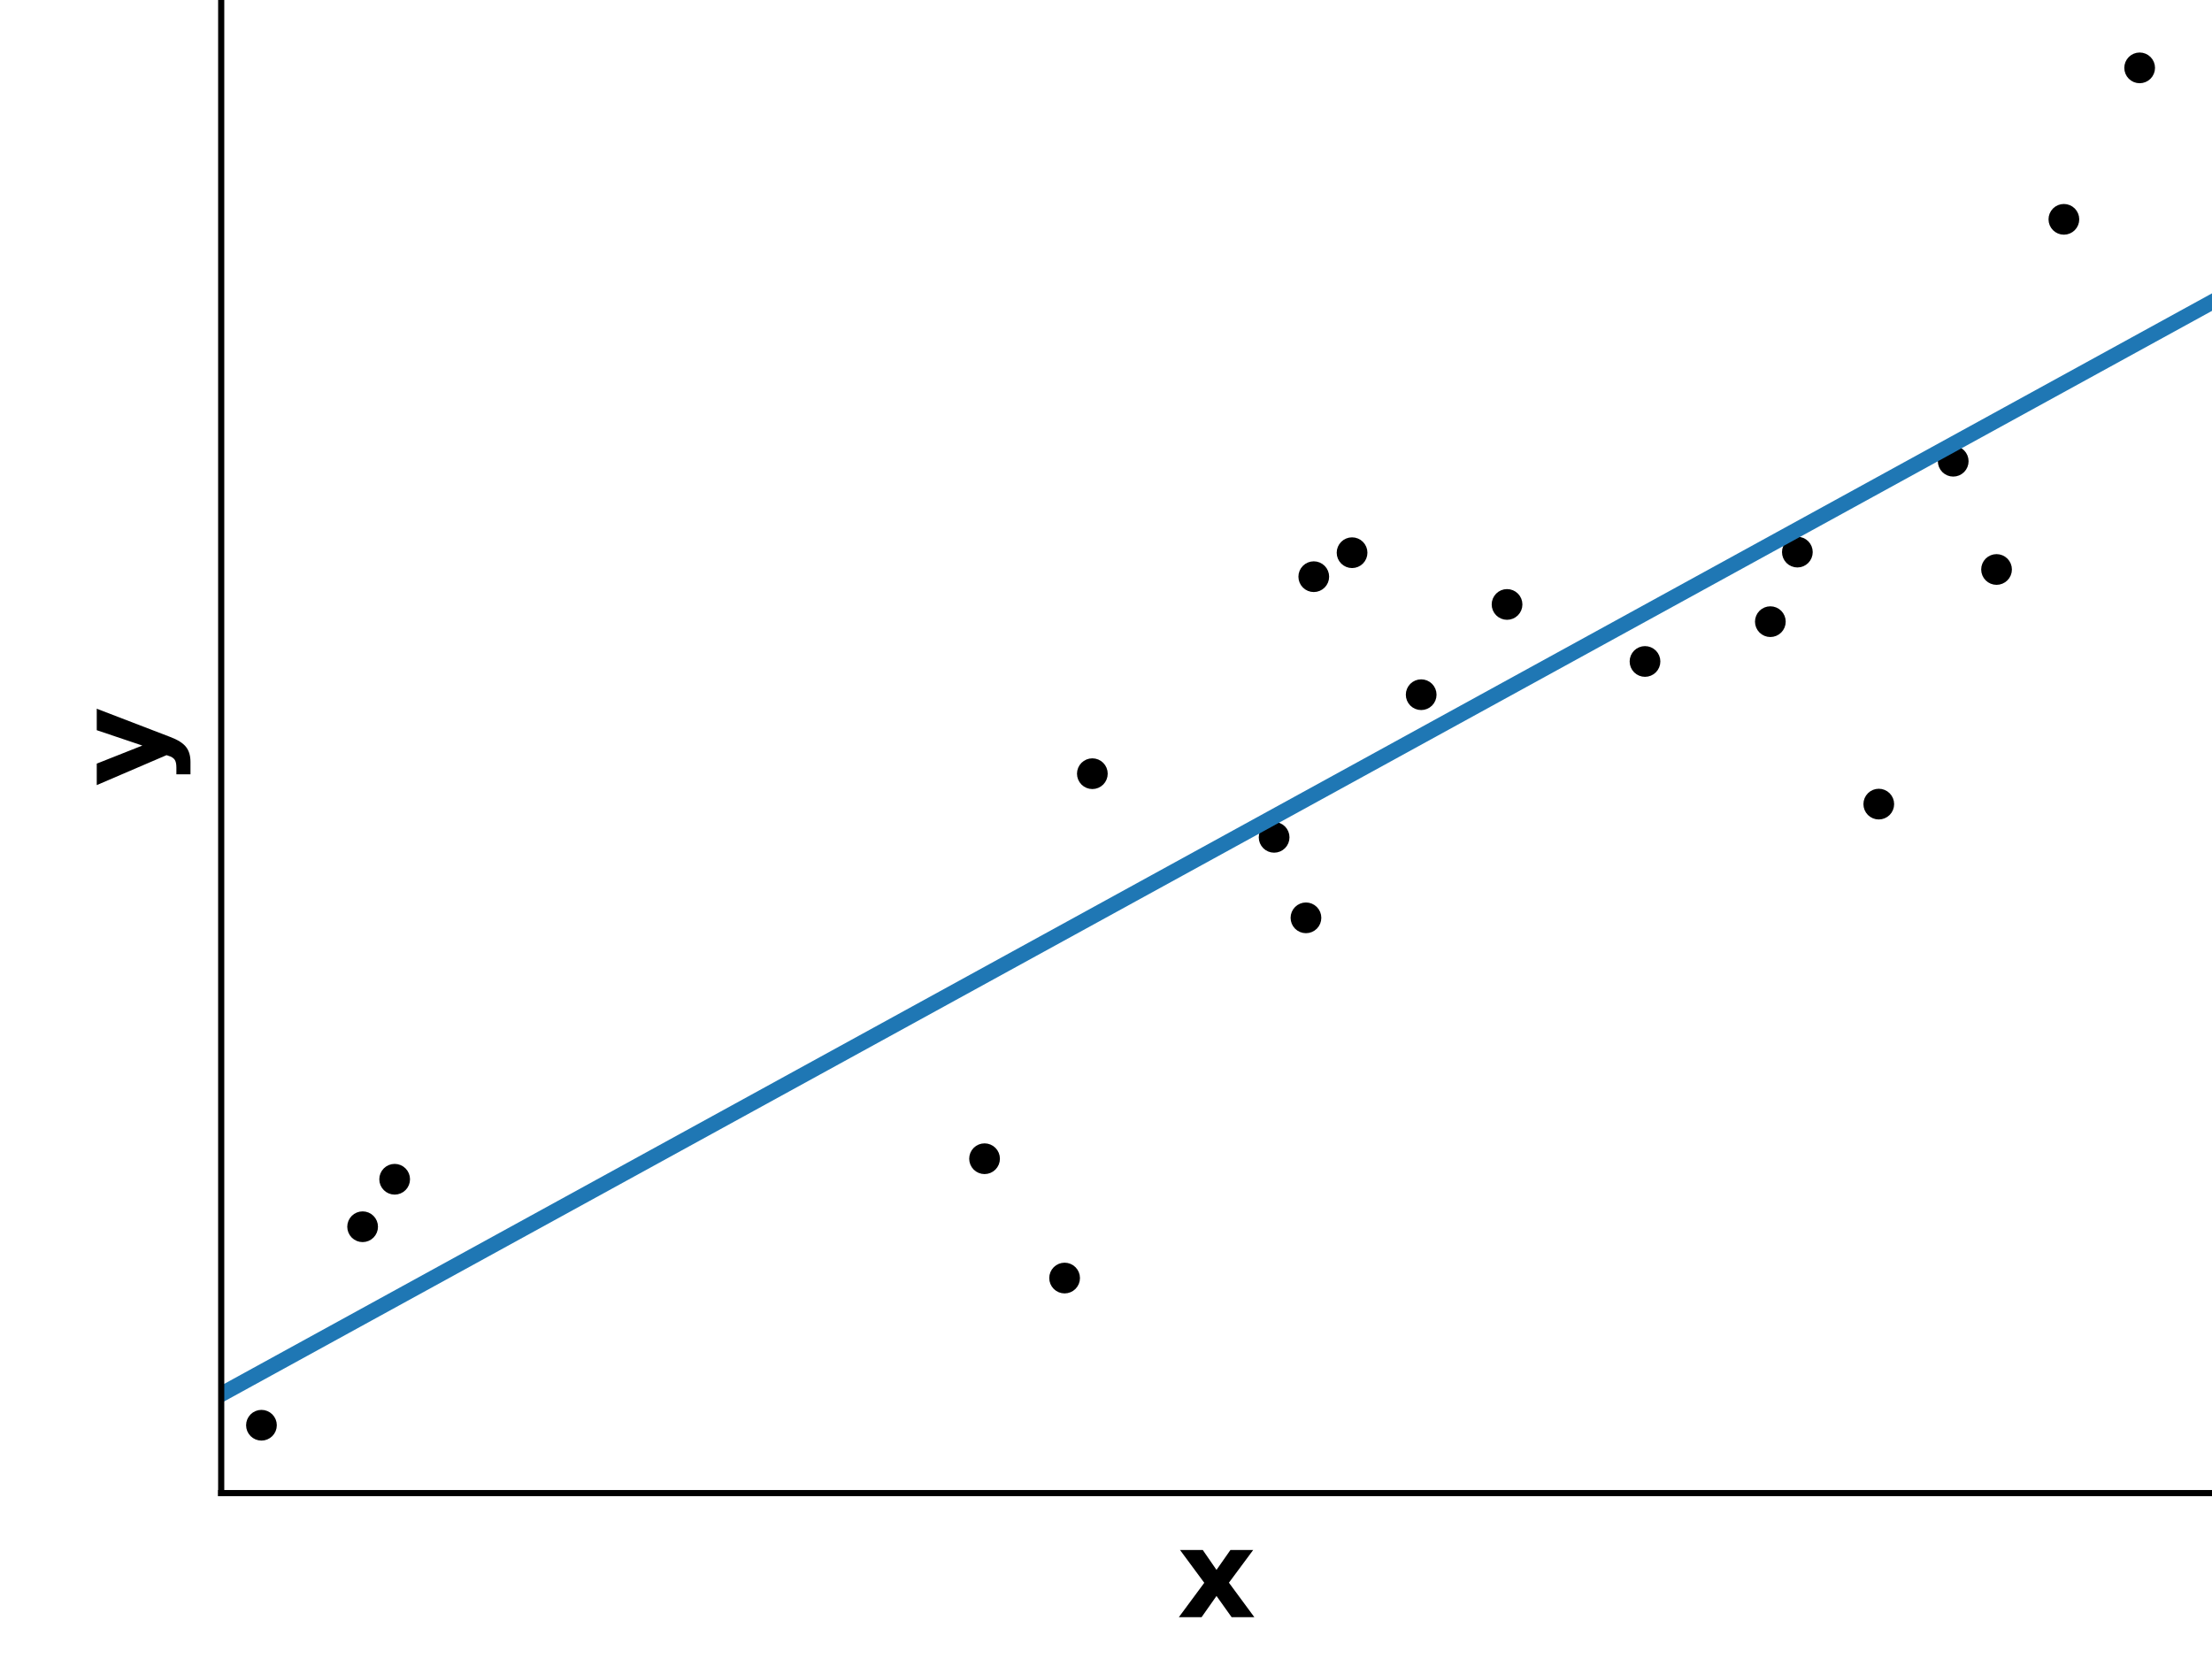
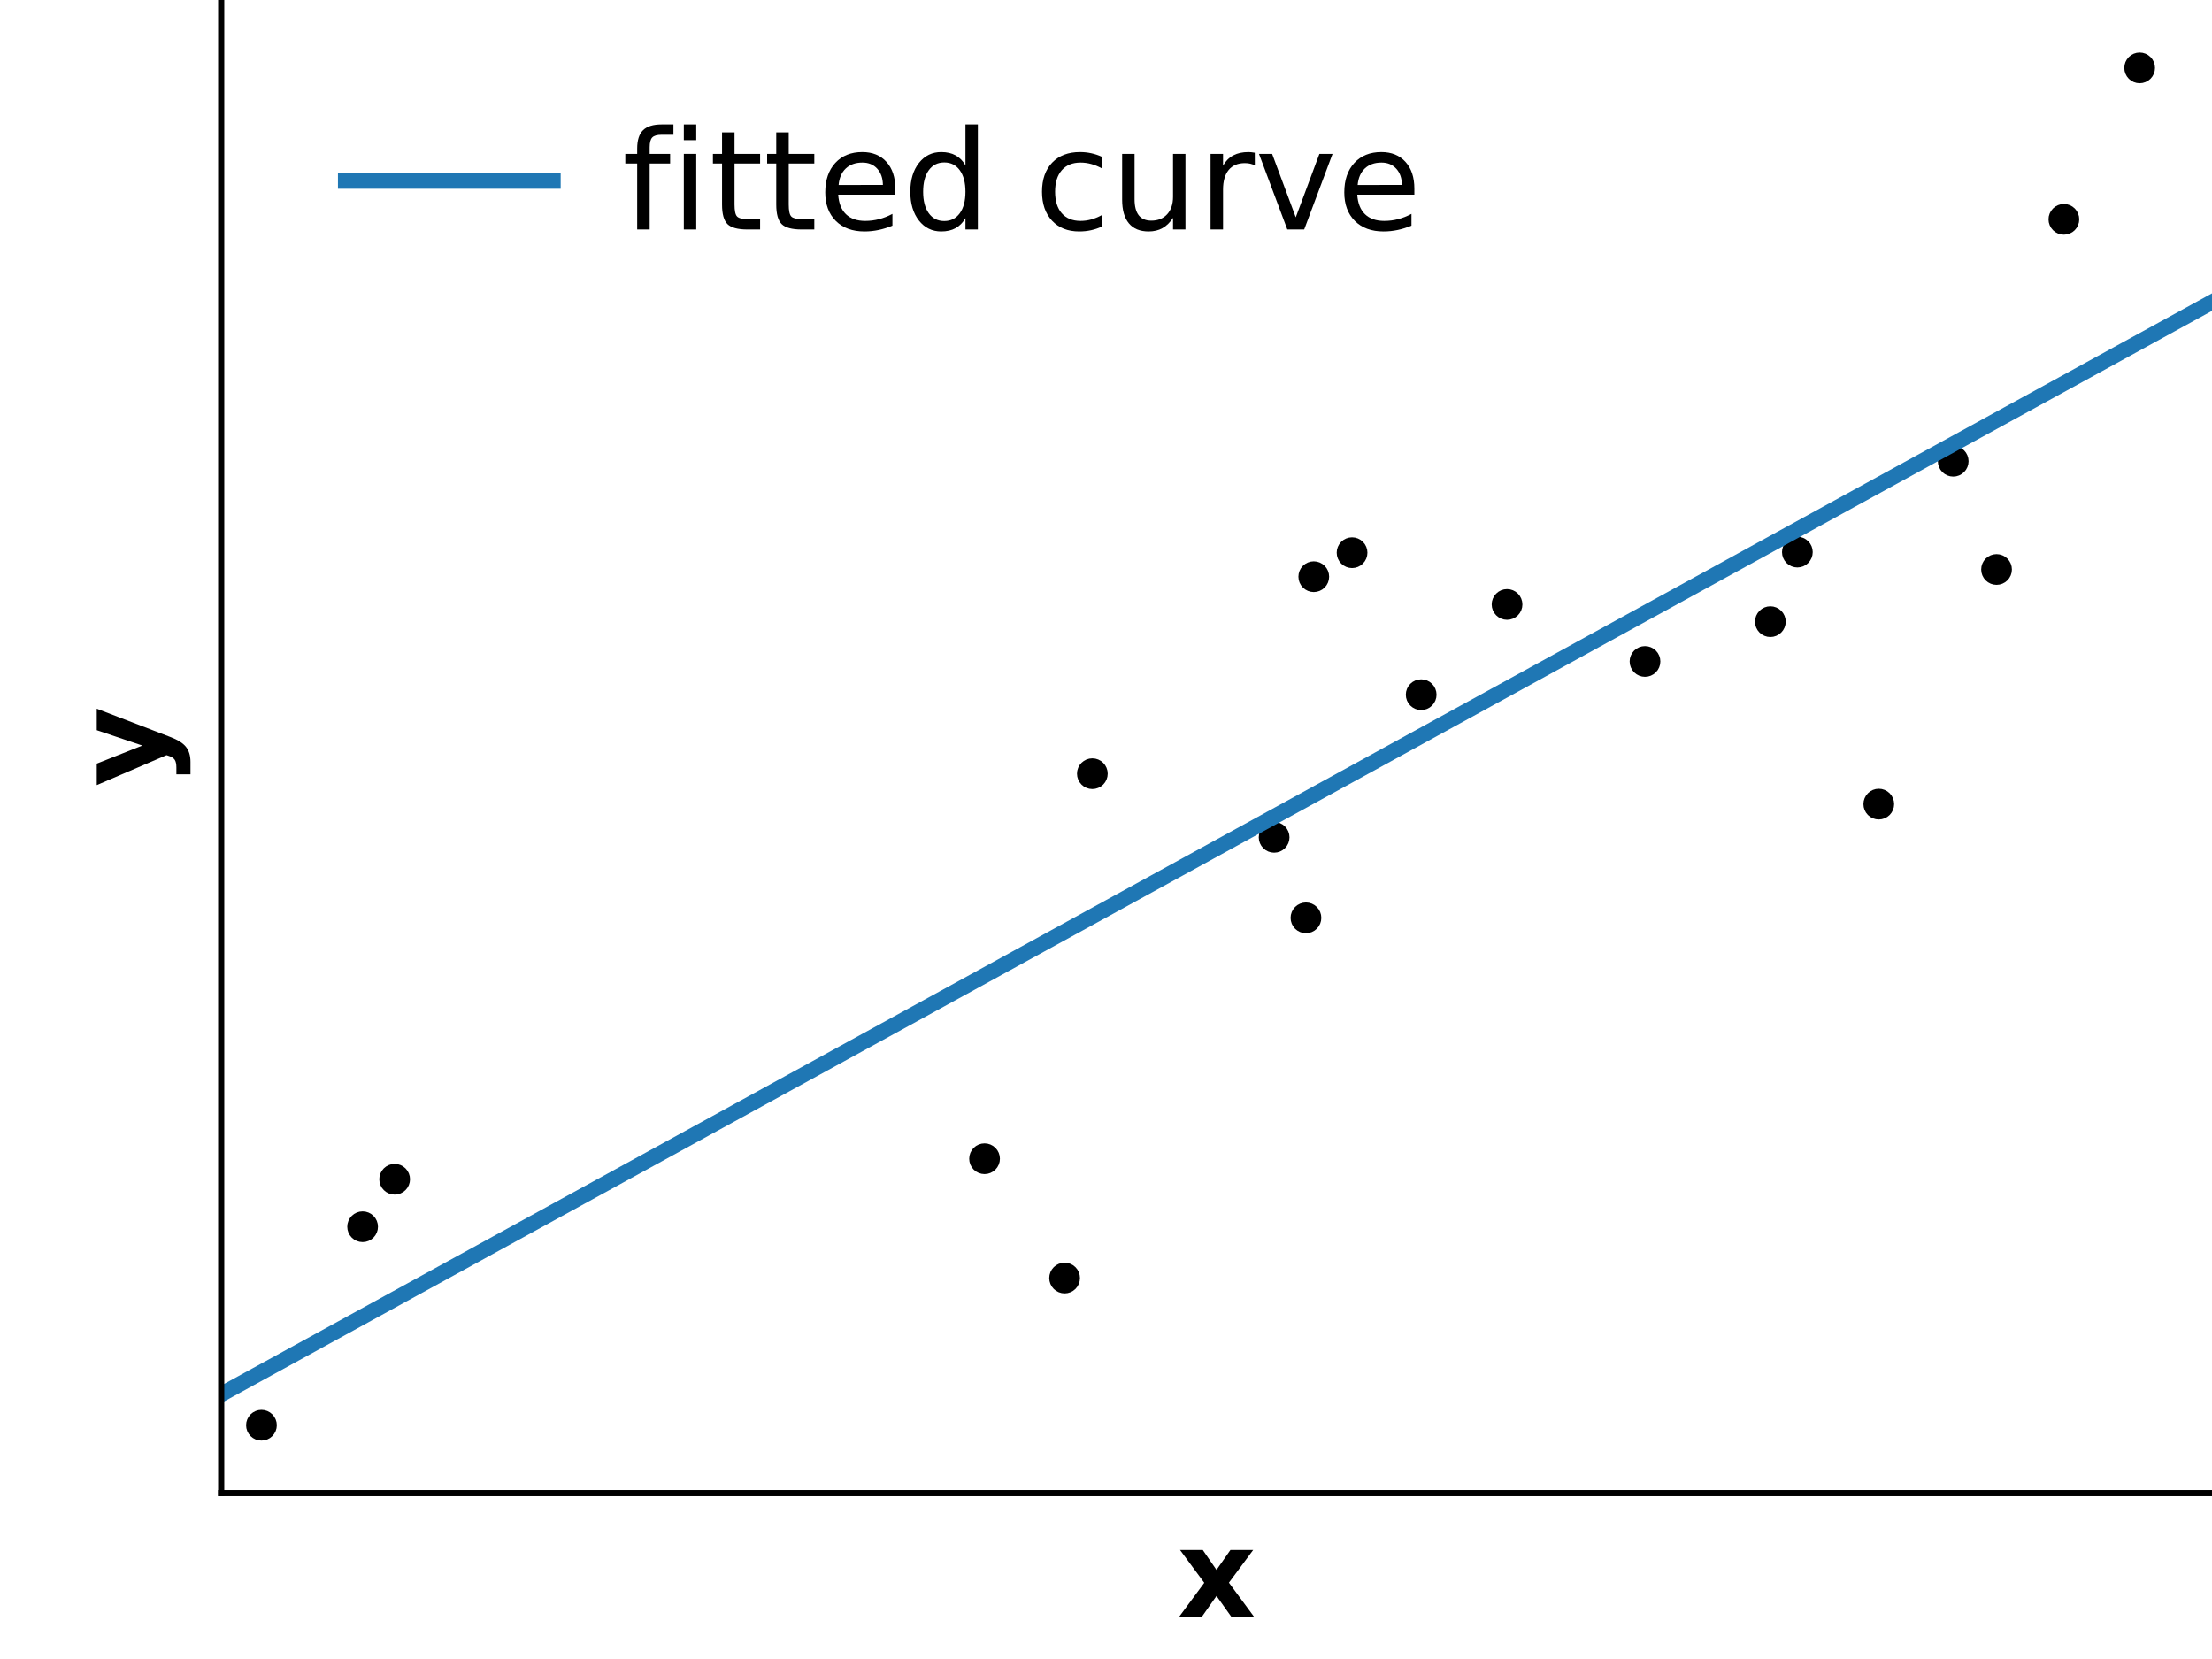
<svg xmlns="http://www.w3.org/2000/svg" xmlns:xlink="http://www.w3.org/1999/xlink" height="216pt" version="1.1" viewBox="0 0 288 216" width="288pt">
  <defs>
    <style type="text/css">
*{stroke-linecap:butt;stroke-linejoin:round;}
  </style>
  </defs>
  <g id="figure_1">
    <g id="patch_1">
      <path d="M 0 216  L 288 216  L 288 0  L 0 0  z " style="fill:none;" />
    </g>
    <g id="axes_1">
      <g id="patch_2">
        <path d="M 28.8 194.4  L 288 194.4  L 288 0  L 28.8 0  z " style="fill:none;" />
      </g>
      <g id="PathCollection_1">
        <defs>
-           <path d="M 0 1.5  C 0.398 1.5 0.779 1.342 1.061 1.061  C 1.342 0.779 1.5 0.398 1.5 0  C 1.5 -0.398 1.342 -0.779 1.061 -1.061  C 0.779 -1.342 0.398 -1.5 0 -1.5  C -0.398 -1.5 -0.779 -1.342 -1.061 -1.061  C -1.342 -0.779 -1.5 -0.398 -1.5 0  C -1.5 0.398 -1.342 0.779 -1.061 1.061  C -0.779 1.342 -0.398 1.5 0 1.5  z " id="mdba2c72797" style="stroke:#000000;" />
+           <path d="M 0 1.5  C 0.398 1.5 0.779 1.342 1.061 1.061  C 1.342 0.779 1.5 0.398 1.5 0  C 1.5 -0.398 1.342 -0.779 1.061 -1.061  C 0.779 -1.342 0.398 -1.5 0 -1.5  C -0.398 -1.5 -0.779 -1.342 -1.061 -1.061  C -1.342 -0.779 -1.5 -0.398 -1.5 0  C -1.5 0.398 -1.342 0.779 -1.061 1.061  C -0.779 1.342 -0.398 1.5 0 1.5  z " id="m0a8bb449da" style="stroke:#000000;" />
        </defs>
-         <g clip-path="url(#p08dcfa80a8)">
-           <use style="stroke:#000000;" x="171.052" xlink:href="#mdba2c72797" y="75.084" />
-           <use style="stroke:#000000;" x="214.177" xlink:href="#mdba2c72797" y="86.122" />
-           <use style="stroke:#000000;" x="185.036" xlink:href="#mdba2c72797" y="90.449" />
-           <use style="stroke:#000000;" x="170.034" xlink:href="#mdba2c72797" y="119.501" />
-           <use style="stroke:#000000;" x="138.611" xlink:href="#mdba2c72797" y="166.401" />
-           <use style="stroke:#000000;" x="196.216" xlink:href="#mdba2c72797" y="78.699" />
-           <use style="stroke:#000000;" x="142.223" xlink:href="#mdba2c72797" y="100.734" />
-           <use style="stroke:#000000;" x="259.948" xlink:href="#mdba2c72797" y="74.146" />
-           <use style="stroke:#000000;" x="278.581" xlink:href="#mdba2c72797" y="8.836" />
-           <use style="stroke:#000000;" x="128.188" xlink:href="#mdba2c72797" y="150.864" />
-           <use style="stroke:#000000;" x="234.015" xlink:href="#mdba2c72797" y="71.883" />
-           <use style="stroke:#000000;" x="165.89" xlink:href="#mdba2c72797" y="109.019" />
-           <use style="stroke:#000000;" x="176.037" xlink:href="#mdba2c72797" y="71.961" />
-           <use style="stroke:#000000;" x="268.715" xlink:href="#mdba2c72797" y="28.557" />
-           <use style="stroke:#000000;" x="47.213" xlink:href="#mdba2c72797" y="159.72" />
-           <use style="stroke:#000000;" x="51.384" xlink:href="#mdba2c72797" y="153.537" />
-           <use style="stroke:#000000;" x="34.041" xlink:href="#mdba2c72797" y="185.564" />
-           <use style="stroke:#000000;" x="244.615" xlink:href="#mdba2c72797" y="104.694" />
-           <use style="stroke:#000000;" x="230.498" xlink:href="#mdba2c72797" y="80.94" />
-           <use style="stroke:#000000;" x="254.307" xlink:href="#mdba2c72797" y="60.051" />
+         <g clip-path="url(#p500985c4f0)">
+           <use style="stroke:#000000;" x="171.052" xlink:href="#m0a8bb449da" y="75.084" />
+           <use style="stroke:#000000;" x="214.177" xlink:href="#m0a8bb449da" y="86.122" />
+           <use style="stroke:#000000;" x="185.036" xlink:href="#m0a8bb449da" y="90.449" />
+           <use style="stroke:#000000;" x="170.034" xlink:href="#m0a8bb449da" y="119.501" />
+           <use style="stroke:#000000;" x="138.611" xlink:href="#m0a8bb449da" y="166.401" />
+           <use style="stroke:#000000;" x="196.216" xlink:href="#m0a8bb449da" y="78.699" />
+           <use style="stroke:#000000;" x="142.223" xlink:href="#m0a8bb449da" y="100.734" />
+           <use style="stroke:#000000;" x="259.948" xlink:href="#m0a8bb449da" y="74.146" />
+           <use style="stroke:#000000;" x="278.581" xlink:href="#m0a8bb449da" y="8.836" />
+           <use style="stroke:#000000;" x="128.188" xlink:href="#m0a8bb449da" y="150.864" />
+           <use style="stroke:#000000;" x="234.015" xlink:href="#m0a8bb449da" y="71.883" />
+           <use style="stroke:#000000;" x="165.89" xlink:href="#m0a8bb449da" y="109.019" />
+           <use style="stroke:#000000;" x="176.037" xlink:href="#m0a8bb449da" y="71.961" />
+           <use style="stroke:#000000;" x="268.715" xlink:href="#m0a8bb449da" y="28.557" />
+           <use style="stroke:#000000;" x="47.213" xlink:href="#m0a8bb449da" y="159.72" />
+           <use style="stroke:#000000;" x="51.384" xlink:href="#m0a8bb449da" y="153.537" />
+           <use style="stroke:#000000;" x="34.041" xlink:href="#m0a8bb449da" y="185.564" />
+           <use style="stroke:#000000;" x="244.615" xlink:href="#m0a8bb449da" y="104.694" />
+           <use style="stroke:#000000;" x="230.498" xlink:href="#m0a8bb449da" y="80.94" />
+           <use style="stroke:#000000;" x="254.307" xlink:href="#m0a8bb449da" y="60.051" />
        </g>
      </g>
      <g id="matplotlib.axis_1">
        <g id="text_1">
          <defs>
            <path d="M 22.219 27.984  L 2.484 54.688  L 21 54.688  L 32.172 38.484  L 43.5 54.688  L 62.016 54.688  L 42.281 28.078  L 62.984 0  L 44.484 0  L 32.172 17.281  L 20.016 0  L 1.516 0  z " id="DejaVuSans-Bold-120" />
          </defs>
          <g transform="translate(153.24 210.5575)scale(0.16 -0.16)">
            <use xlink:href="#DejaVuSans-Bold-120" />
          </g>
        </g>
      </g>
      <g id="matplotlib.axis_2">
        <g id="text_2">
          <defs>
            <path d="M 1.219 54.688  L 18.703 54.688  L 33.406 17.578  L 45.906 54.688  L 63.375 54.688  L 40.375 -5.172  Q 36.922 -14.312 32.297 -17.938  Q 27.688 -21.578 20.125 -21.578  L 10.016 -21.578  L 10.016 -10.109  L 15.484 -10.109  Q 19.922 -10.109 21.938 -8.688  Q 23.969 -7.281 25.094 -3.609  L 25.594 -2.094  z " id="DejaVuSans-Bold-121" />
          </defs>
          <g transform="translate(21.3475 102.415)rotate(-90)scale(0.16 -0.16)">
            <use xlink:href="#DejaVuSans-Bold-121" />
          </g>
        </g>
      </g>
      <g id="line2d_1">
-         <path clip-path="url(#p08dcfa80a8)" d="M 28.8 181.536  L 288 39.334  L 288 39.334  " style="fill:none;stroke:#1f77b4;stroke-linecap:square;stroke-width:2;" />
+         <path clip-path="url(#p500985c4f0)" d="M 28.8 181.536  L 288 39.334  L 288 39.334  " style="fill:none;stroke:#1f77b4;stroke-linecap:square;stroke-width:2;" />
      </g>
      <g id="patch_3">
        <path d="M 28.8 194.4  L 28.8 0  " style="fill:none;stroke:#000000;stroke-linecap:square;stroke-linejoin:miter;stroke-width:0.8;" />
      </g>
      <g id="patch_4">
        <path d="M 28.8 194.4  L 288 194.4  " style="fill:none;stroke:#000000;stroke-linecap:square;stroke-linejoin:miter;stroke-width:0.8;" />
      </g>
+       <g id="legend_1">
+         <g id="line2d_2">
+           <path d="M 45 23.577  L 72 23.577  " style="fill:none;stroke:#1f77b4;stroke-linecap:square;stroke-width:2;" />
+         </g>
+         <g id="line2d_3" />
+         <g id="text_3">
+           <defs>
+             <path d="M 37.109 75.984  L 37.109 68.5  L 28.516 68.5  Q 23.688 68.5 21.797 66.547  Q 19.922 64.594 19.922 59.516  L 19.922 54.688  L 34.719 54.688  L 34.719 47.703  L 19.922 47.703  L 19.922 0  L 10.891 0  L 10.891 47.703  L 2.297 47.703  L 2.297 54.688  L 10.891 54.688  L 10.891 58.5  Q 10.891 67.625 15.141 71.797  Q 19.391 75.984 28.609 75.984  z " id="DejaVuSans-102" />
+             <path d="M 9.422 54.688  L 18.406 54.688  L 18.406 0  L 9.422 0  z M 9.422 75.984  L 18.406 75.984  L 18.406 64.594  L 9.422 64.594  z " id="DejaVuSans-105" />
+             <path d="M 18.312 70.219  L 18.312 54.688  L 36.812 54.688  L 36.812 47.703  L 18.312 47.703  L 18.312 18.016  Q 18.312 11.328 20.141 9.422  Q 21.969 7.516 27.594 7.516  L 36.812 7.516  L 36.812 0  L 27.594 0  Q 17.188 0 13.234 3.875  Q 9.281 7.766 9.281 18.016  L 9.281 47.703  L 2.688 47.703  L 2.688 54.688  L 9.281 54.688  L 9.281 70.219  z " id="DejaVuSans-116" />
+             <path d="M 56.203 29.594  L 56.203 25.203  L 14.891 25.203  Q 15.484 15.922 20.484 11.062  Q 25.484 6.203 34.422 6.203  Q 39.594 6.203 44.453 7.469  Q 49.312 8.734 54.109 11.281  L 54.109 2.781  Q 49.266 0.734 44.188 -0.344  Q 39.109 -1.422 33.891 -1.422  Q 20.797 -1.422 13.156 6.188  Q 5.516 13.812 5.516 26.812  Q 5.516 40.234 12.766 48.109  Q 20.016 56 32.328 56  Q 43.359 56 49.781 48.891  Q 56.203 41.797 56.203 29.594  z M 47.219 32.234  Q 47.125 39.594 43.094 43.984  Q 39.062 48.391 32.422 48.391  Q 24.906 48.391 20.391 44.141  Q 15.875 39.891 15.188 32.172  z " id="DejaVuSans-101" />
+             <path d="M 45.406 46.391  L 45.406 75.984  L 54.391 75.984  L 54.391 0  L 45.406 0  L 45.406 8.203  Q 42.578 3.328 38.25 0.953  Q 33.938 -1.422 27.875 -1.422  Q 17.969 -1.422 11.734 6.484  Q 5.516 14.406 5.516 27.297  Q 5.516 40.188 11.734 48.094  Q 17.969 56 27.875 56  Q 33.938 56 38.25 53.625  Q 42.578 51.266 45.406 46.391  z M 14.797 27.297  Q 14.797 17.391 18.875 11.75  Q 22.953 6.109 30.078 6.109  Q 37.203 6.109 41.297 11.75  Q 45.406 17.391 45.406 27.297  Q 45.406 37.203 41.297 42.844  Q 37.203 48.484 30.078 48.484  Q 22.953 48.484 18.875 42.844  Q 14.797 37.203 14.797 27.297  z " id="DejaVuSans-100" />
+             <path id="DejaVuSans-32" />
+             <path d="M 48.781 52.594  L 48.781 44.188  Q 44.969 46.297 41.141 47.344  Q 37.312 48.391 33.406 48.391  Q 24.656 48.391 19.812 42.844  Q 14.984 37.312 14.984 27.297  Q 14.984 17.281 19.812 11.734  Q 24.656 6.203 33.406 6.203  Q 37.312 6.203 41.141 7.25  Q 44.969 8.297 48.781 10.406  L 48.781 2.094  Q 45.016 0.344 40.984 -0.531  Q 36.969 -1.422 32.422 -1.422  Q 20.062 -1.422 12.781 6.344  Q 5.516 14.109 5.516 27.297  Q 5.516 40.672 12.859 48.328  Q 20.219 56 33.016 56  Q 37.156 56 41.109 55.141  Q 45.062 54.297 48.781 52.594  z " id="DejaVuSans-99" />
+             <path d="M 8.5 21.578  L 8.5 54.688  L 17.484 54.688  L 17.484 21.922  Q 17.484 14.156 20.5 10.266  Q 23.531 6.391 29.594 6.391  Q 36.859 6.391 41.078 11.031  Q 45.312 15.672 45.312 23.688  L 45.312 54.688  L 54.297 54.688  L 54.297 0  L 45.312 0  L 45.312 8.406  Q 42.047 3.422 37.719 1  Q 33.406 -1.422 27.688 -1.422  Q 18.266 -1.422 13.375 4.438  Q 8.5 10.297 8.5 21.578  z M 31.109 56  z " id="DejaVuSans-117" />
+             <path d="M 41.109 46.297  Q 39.594 47.172 37.812 47.578  Q 36.031 48 33.891 48  Q 26.266 48 22.188 43.047  Q 18.109 38.094 18.109 28.812  L 18.109 0  L 9.078 0  L 9.078 54.688  L 18.109 54.688  L 18.109 46.188  Q 20.953 51.172 25.484 53.578  Q 30.031 56 36.531 56  Q 37.453 56 38.578 55.875  Q 39.703 55.766 41.062 55.516  z " id="DejaVuSans-114" />
+             <path d="M 2.984 54.688  L 12.5 54.688  L 29.594 8.797  L 46.688 54.688  L 56.203 54.688  L 35.688 0  L 23.484 0  z " id="DejaVuSans-118" />
+           </defs>
+           <g transform="translate(81 29.87719)scale(0.18 -0.18)">
+             <use xlink:href="#DejaVuSans-102" />
+             <use x="35.205" xlink:href="#DejaVuSans-105" />
+             <use x="62.988" xlink:href="#DejaVuSans-116" />
+             <use x="102.197" xlink:href="#DejaVuSans-116" />
+             <use x="141.406" xlink:href="#DejaVuSans-101" />
+             <use x="202.93" xlink:href="#DejaVuSans-100" />
+             <use x="266.406" xlink:href="#DejaVuSans-32" />
+             <use x="298.193" xlink:href="#DejaVuSans-99" />
+             <use x="353.174" xlink:href="#DejaVuSans-117" />
+             <use x="416.553" xlink:href="#DejaVuSans-114" />
+             <use x="457.666" xlink:href="#DejaVuSans-118" />
+             <use x="516.846" xlink:href="#DejaVuSans-101" />
+           </g>
+         </g>
+       </g>
    </g>
  </g>
  <defs>
-     <clipPath id="p08dcfa80a8">
+     <clipPath id="p500985c4f0">
      <rect height="194.4" width="259.2" x="28.8" y="0" />
    </clipPath>
  </defs>
</svg>
